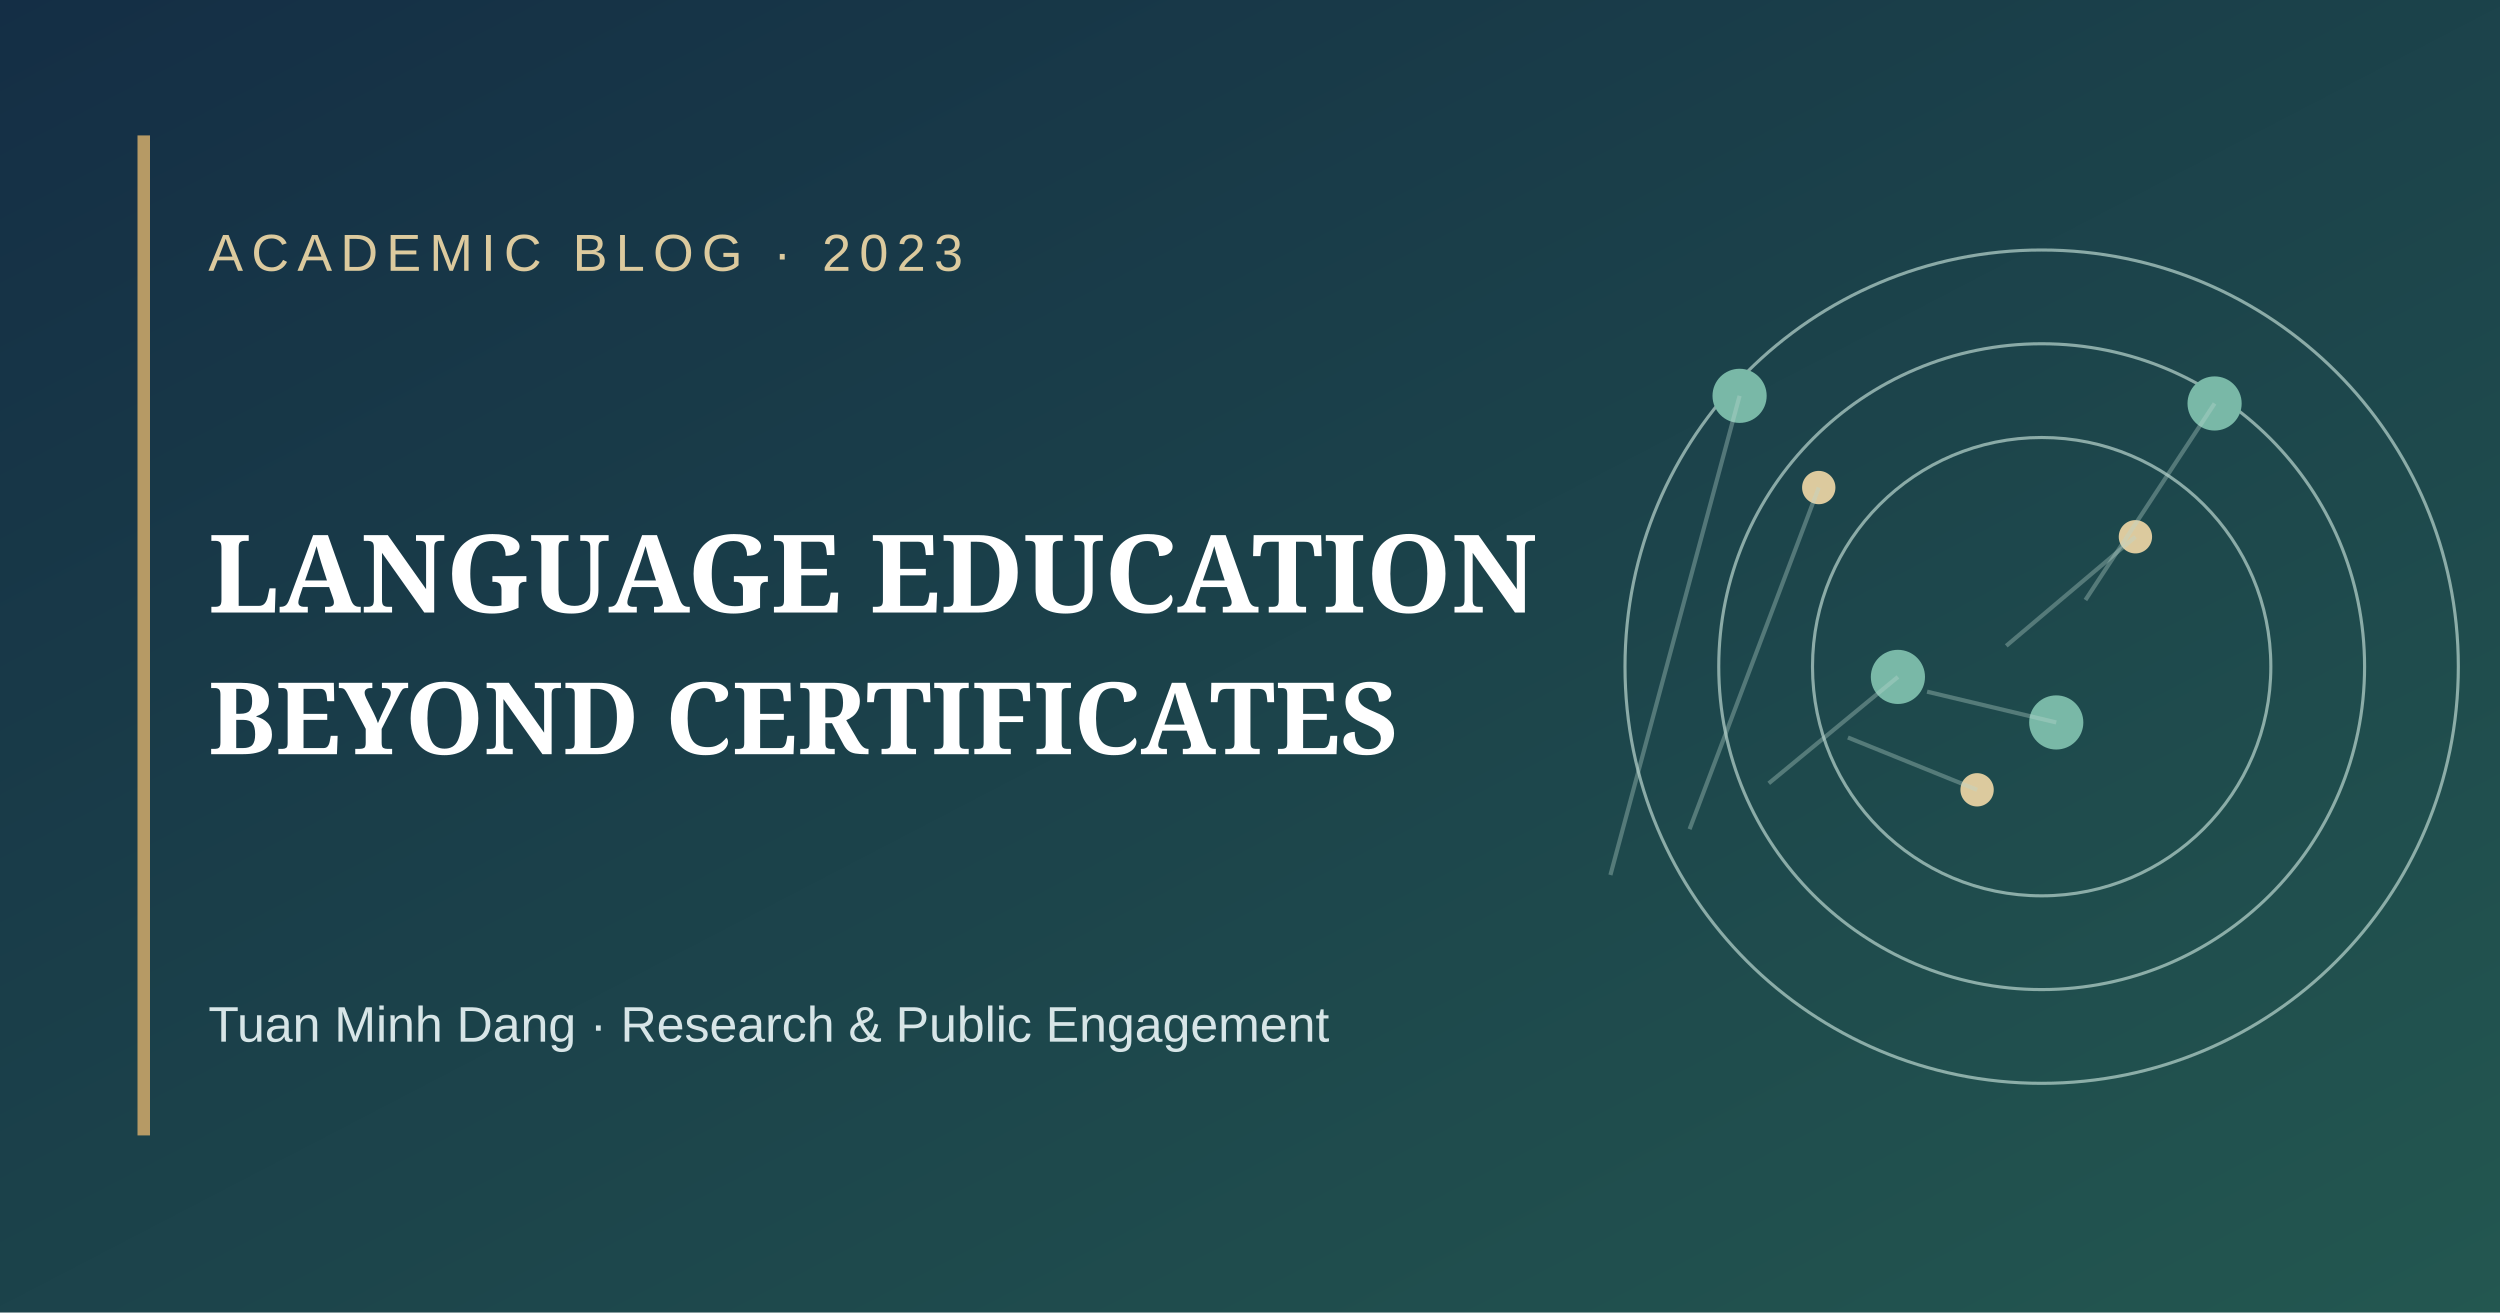
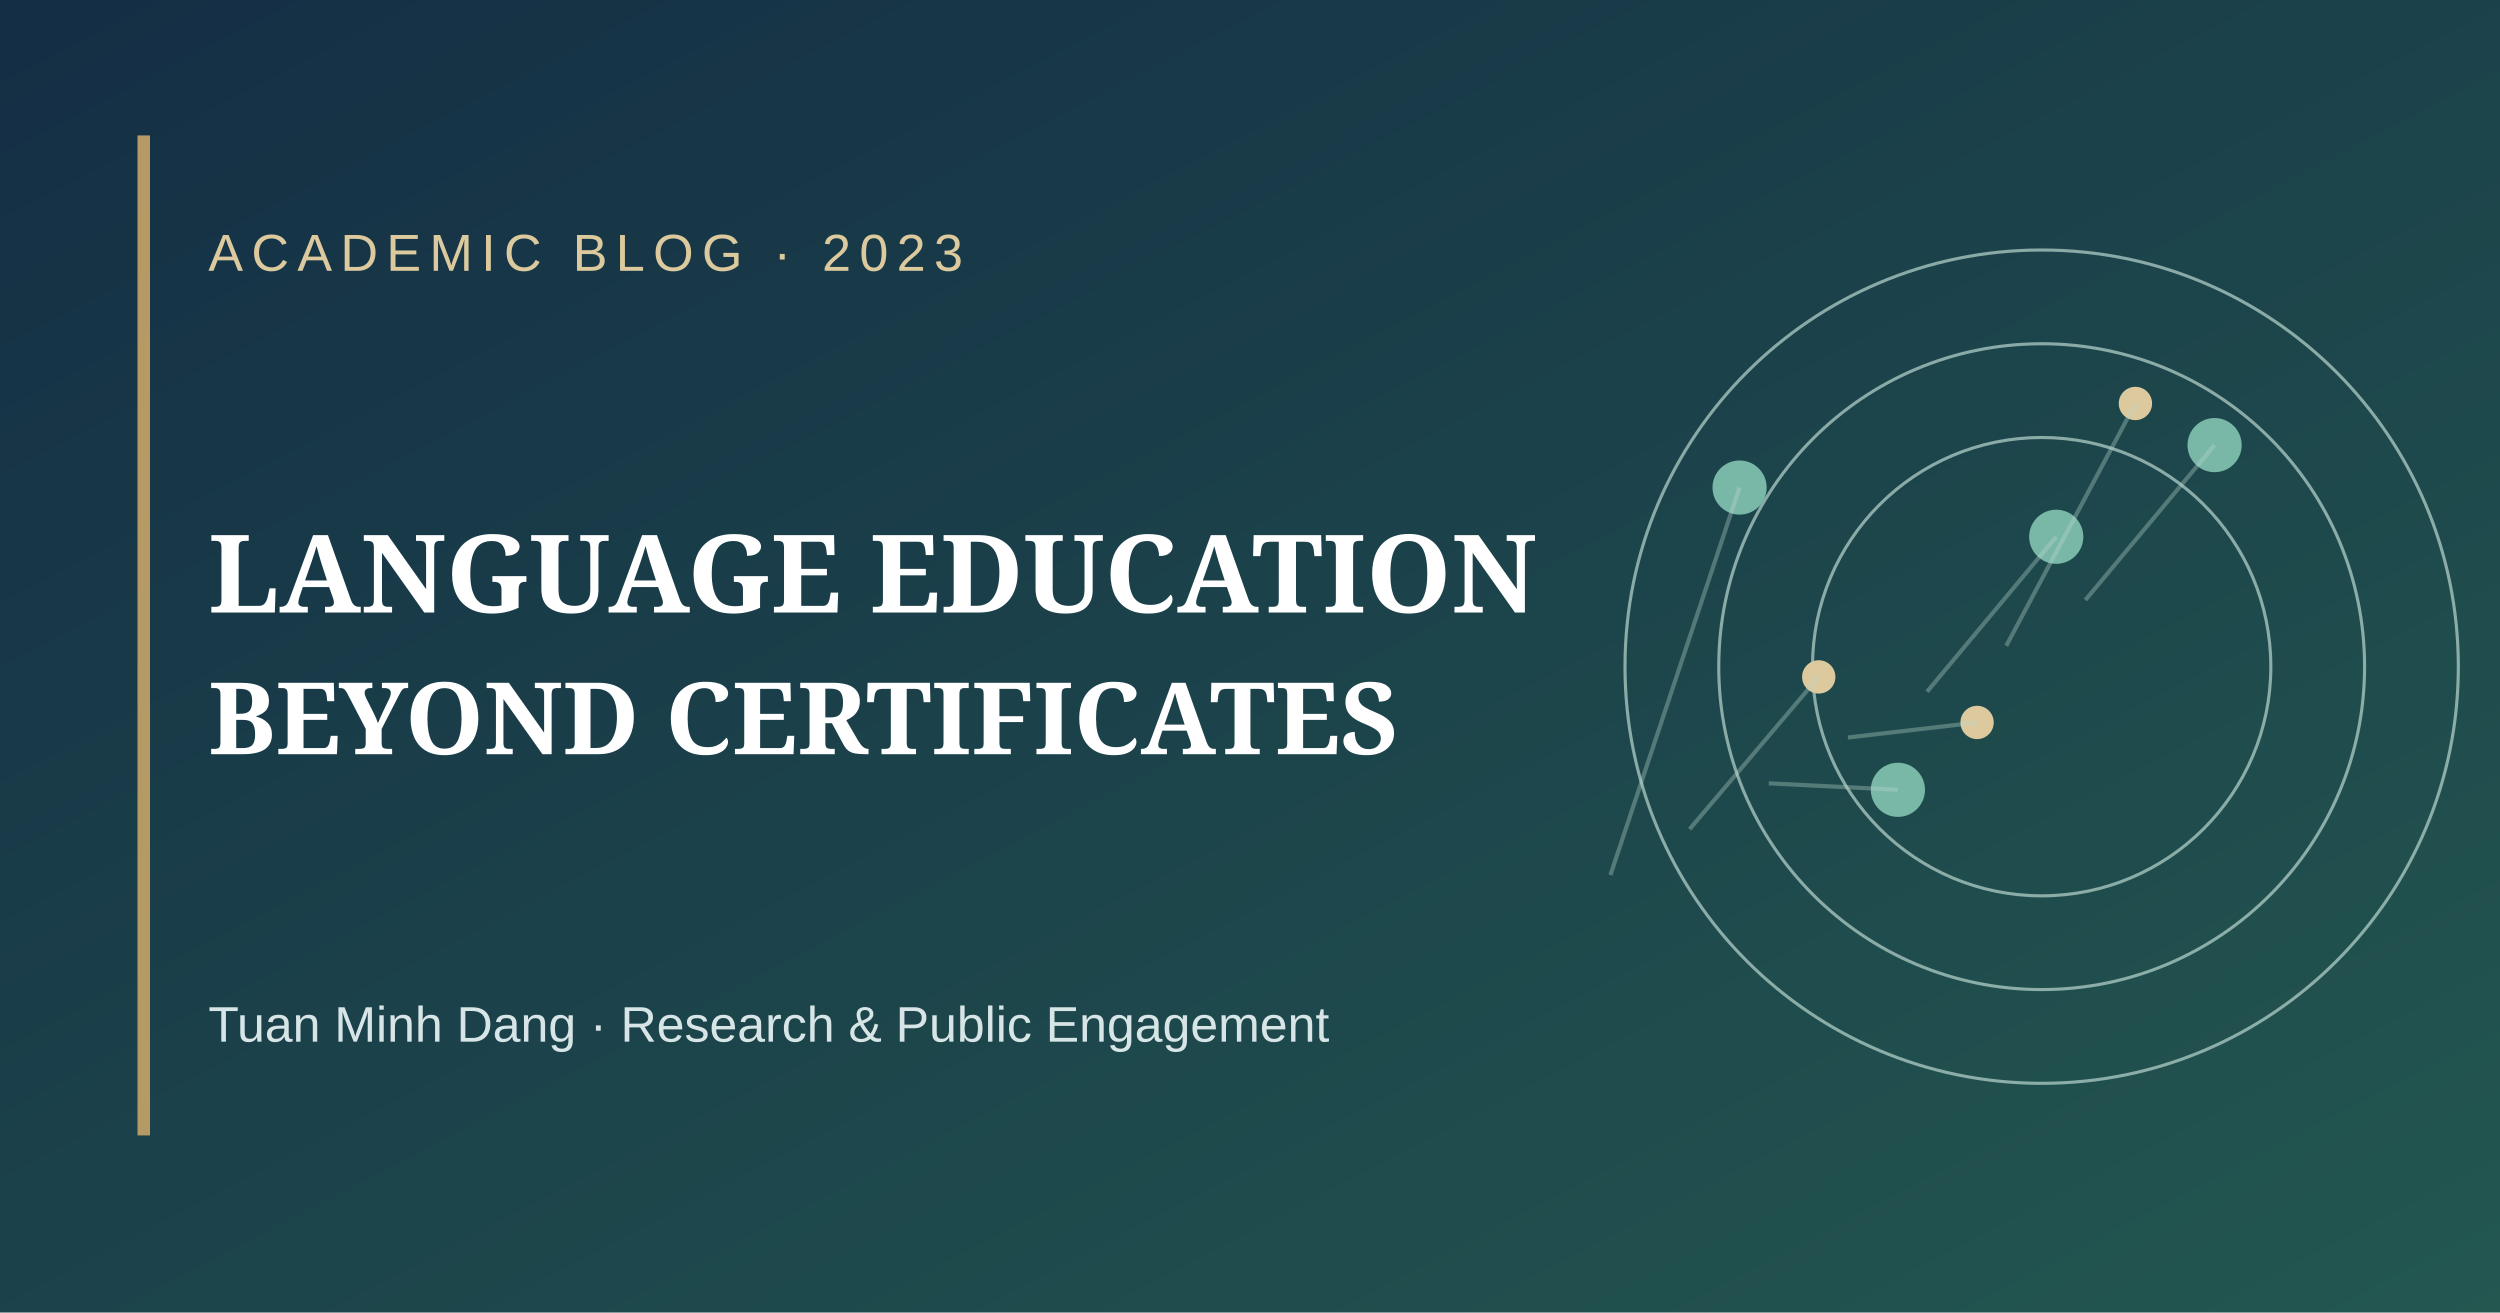
<svg xmlns="http://www.w3.org/2000/svg" width="1200" height="630" viewBox="0 0 1200 630">
  <defs>
    <linearGradient id="g" x2="1" y2="1">
      <stop stop-color="#142e45" />
      <stop offset="1" stop-color="#235750" />
    </linearGradient>
  </defs>
  <rect width="1200" height="630" fill="url(#g)" />
  <rect x="66" y="65" width="6" height="480" fill="#b69a65" />
  <g opacity=".7" fill="none" stroke="#b9d6ce" stroke-width="1.5">
    <circle cx="980" cy="320" r="155" />
    <circle cx="980" cy="320" r="200" />
    <circle cx="980" cy="320" r="110" />
  </g>
-   <circle cx="835" cy="190.001" r="13" fill="#79b8a7" />
-   <path d="M835 190.001 L773 420" stroke="#b9d6ce" stroke-opacity=".35" stroke-width="2" />
-   <circle cx="873" cy="234.026" r="8" fill="#dcca9e" />
-   <path d="M873 234.026 L811 398" stroke="#b9d6ce" stroke-opacity=".35" stroke-width="2" />
-   <circle cx="911" cy="324.916" r="13" fill="#79b8a7" />
-   <path d="M911 324.916 L849 376" stroke="#b9d6ce" stroke-opacity=".35" stroke-width="2" />
-   <circle cx="949" cy="379.108" r="8" fill="#dcca9e" />
-   <path d="M949 379.108 L887 354" stroke="#b9d6ce" stroke-opacity=".35" stroke-width="2" />
-   <circle cx="987" cy="346.777" r="13" fill="#79b8a7" />
-   <path d="M987 346.777 L925 332" stroke="#b9d6ce" stroke-opacity=".35" stroke-width="2" />
-   <circle cx="1025" cy="257.649" r="8" fill="#dcca9e" />
-   <path d="M1025 257.649 L963 310" stroke="#b9d6ce" stroke-opacity=".35" stroke-width="2" />
-   <circle cx="1063" cy="193.667" r="13" fill="#79b8a7" />
-   <path d="M1063 193.667 L1001 288" stroke="#b9d6ce" stroke-opacity=".35" stroke-width="2" />
+   <circle cx="835" cy="234.026" r="13" fill="#79b8a7" />
+   <path d="M835 234.026 L773 420" stroke="#b9d6ce" stroke-opacity=".35" stroke-width="2" />
+   <circle cx="873" cy="324.916" r="8" fill="#dcca9e" />
+   <path d="M873 324.916 L811 398" stroke="#b9d6ce" stroke-opacity=".35" stroke-width="2" />
+   <circle cx="911" cy="379.108" r="13" fill="#79b8a7" />
+   <path d="M911 379.108 L849 376" stroke="#b9d6ce" stroke-opacity=".35" stroke-width="2" />
+   <circle cx="949" cy="346.777" r="8" fill="#dcca9e" />
+   <path d="M949 346.777 L887 354" stroke="#b9d6ce" stroke-opacity=".35" stroke-width="2" />
+   <circle cx="987" cy="257.649" r="13" fill="#79b8a7" />
+   <path d="M987 257.649 L925 332" stroke="#b9d6ce" stroke-opacity=".35" stroke-width="2" />
+   <circle cx="1025" cy="193.667" r="8" fill="#dcca9e" />
+   <path d="M1025 193.667 L963 310" stroke="#b9d6ce" stroke-opacity=".35" stroke-width="2" />
+   <circle cx="1063" cy="213.656" r="13" fill="#79b8a7" />
+   <path d="M1063 213.656 L1001 288" stroke="#b9d6ce" stroke-opacity=".35" stroke-width="2" />
  <text x="100" y="130" fill="#dcca9e" font-family="Arial,sans-serif" font-size="25" letter-spacing="4">ACADEMIC BLOG · 2023</text>
  <text x="100" y="294" fill="white" font-family="Georgia,serif" font-size="52" font-weight="bold">LANGUAGE EDUCATION</text>
  <text x="100" y="362" fill="white" font-family="Georgia,serif" font-size="48" font-weight="bold">BEYOND CERTIFICATES</text>
  <text x="100" y="500" fill="#d7e5e7" font-family="Arial,sans-serif" font-size="24">Tuan Minh Dang · Research &amp; Public Engagement</text>
</svg>
